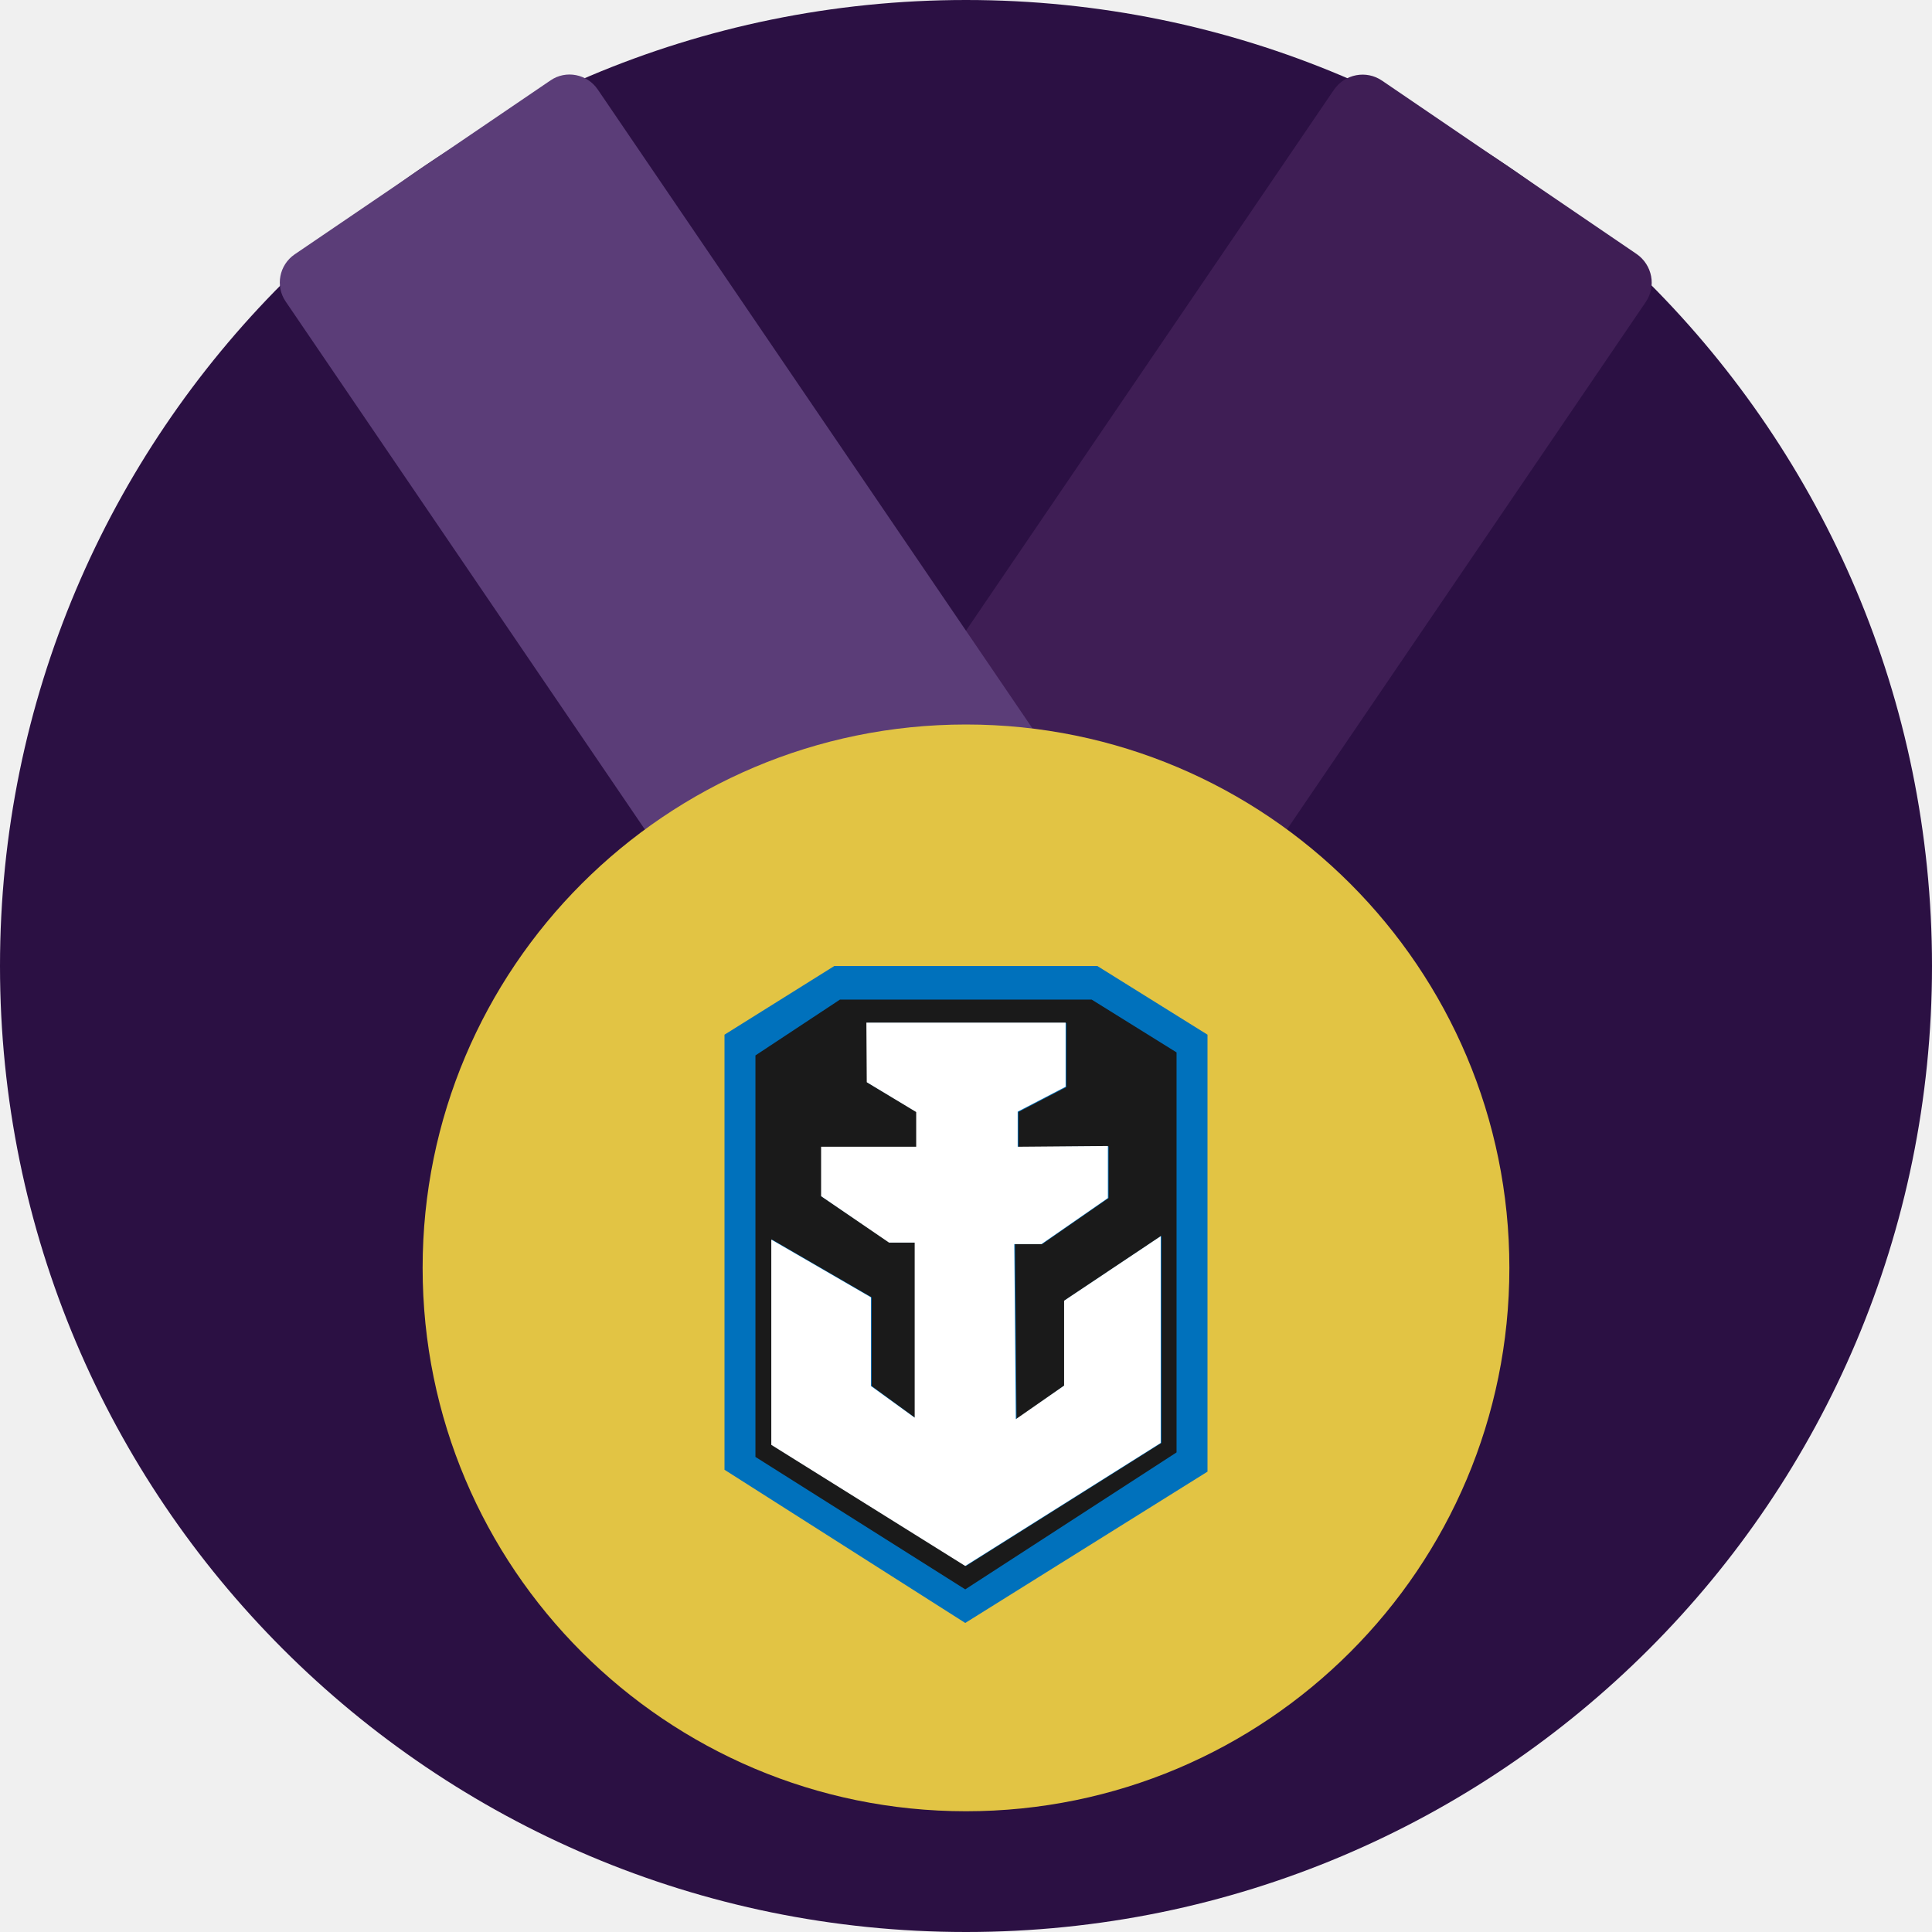
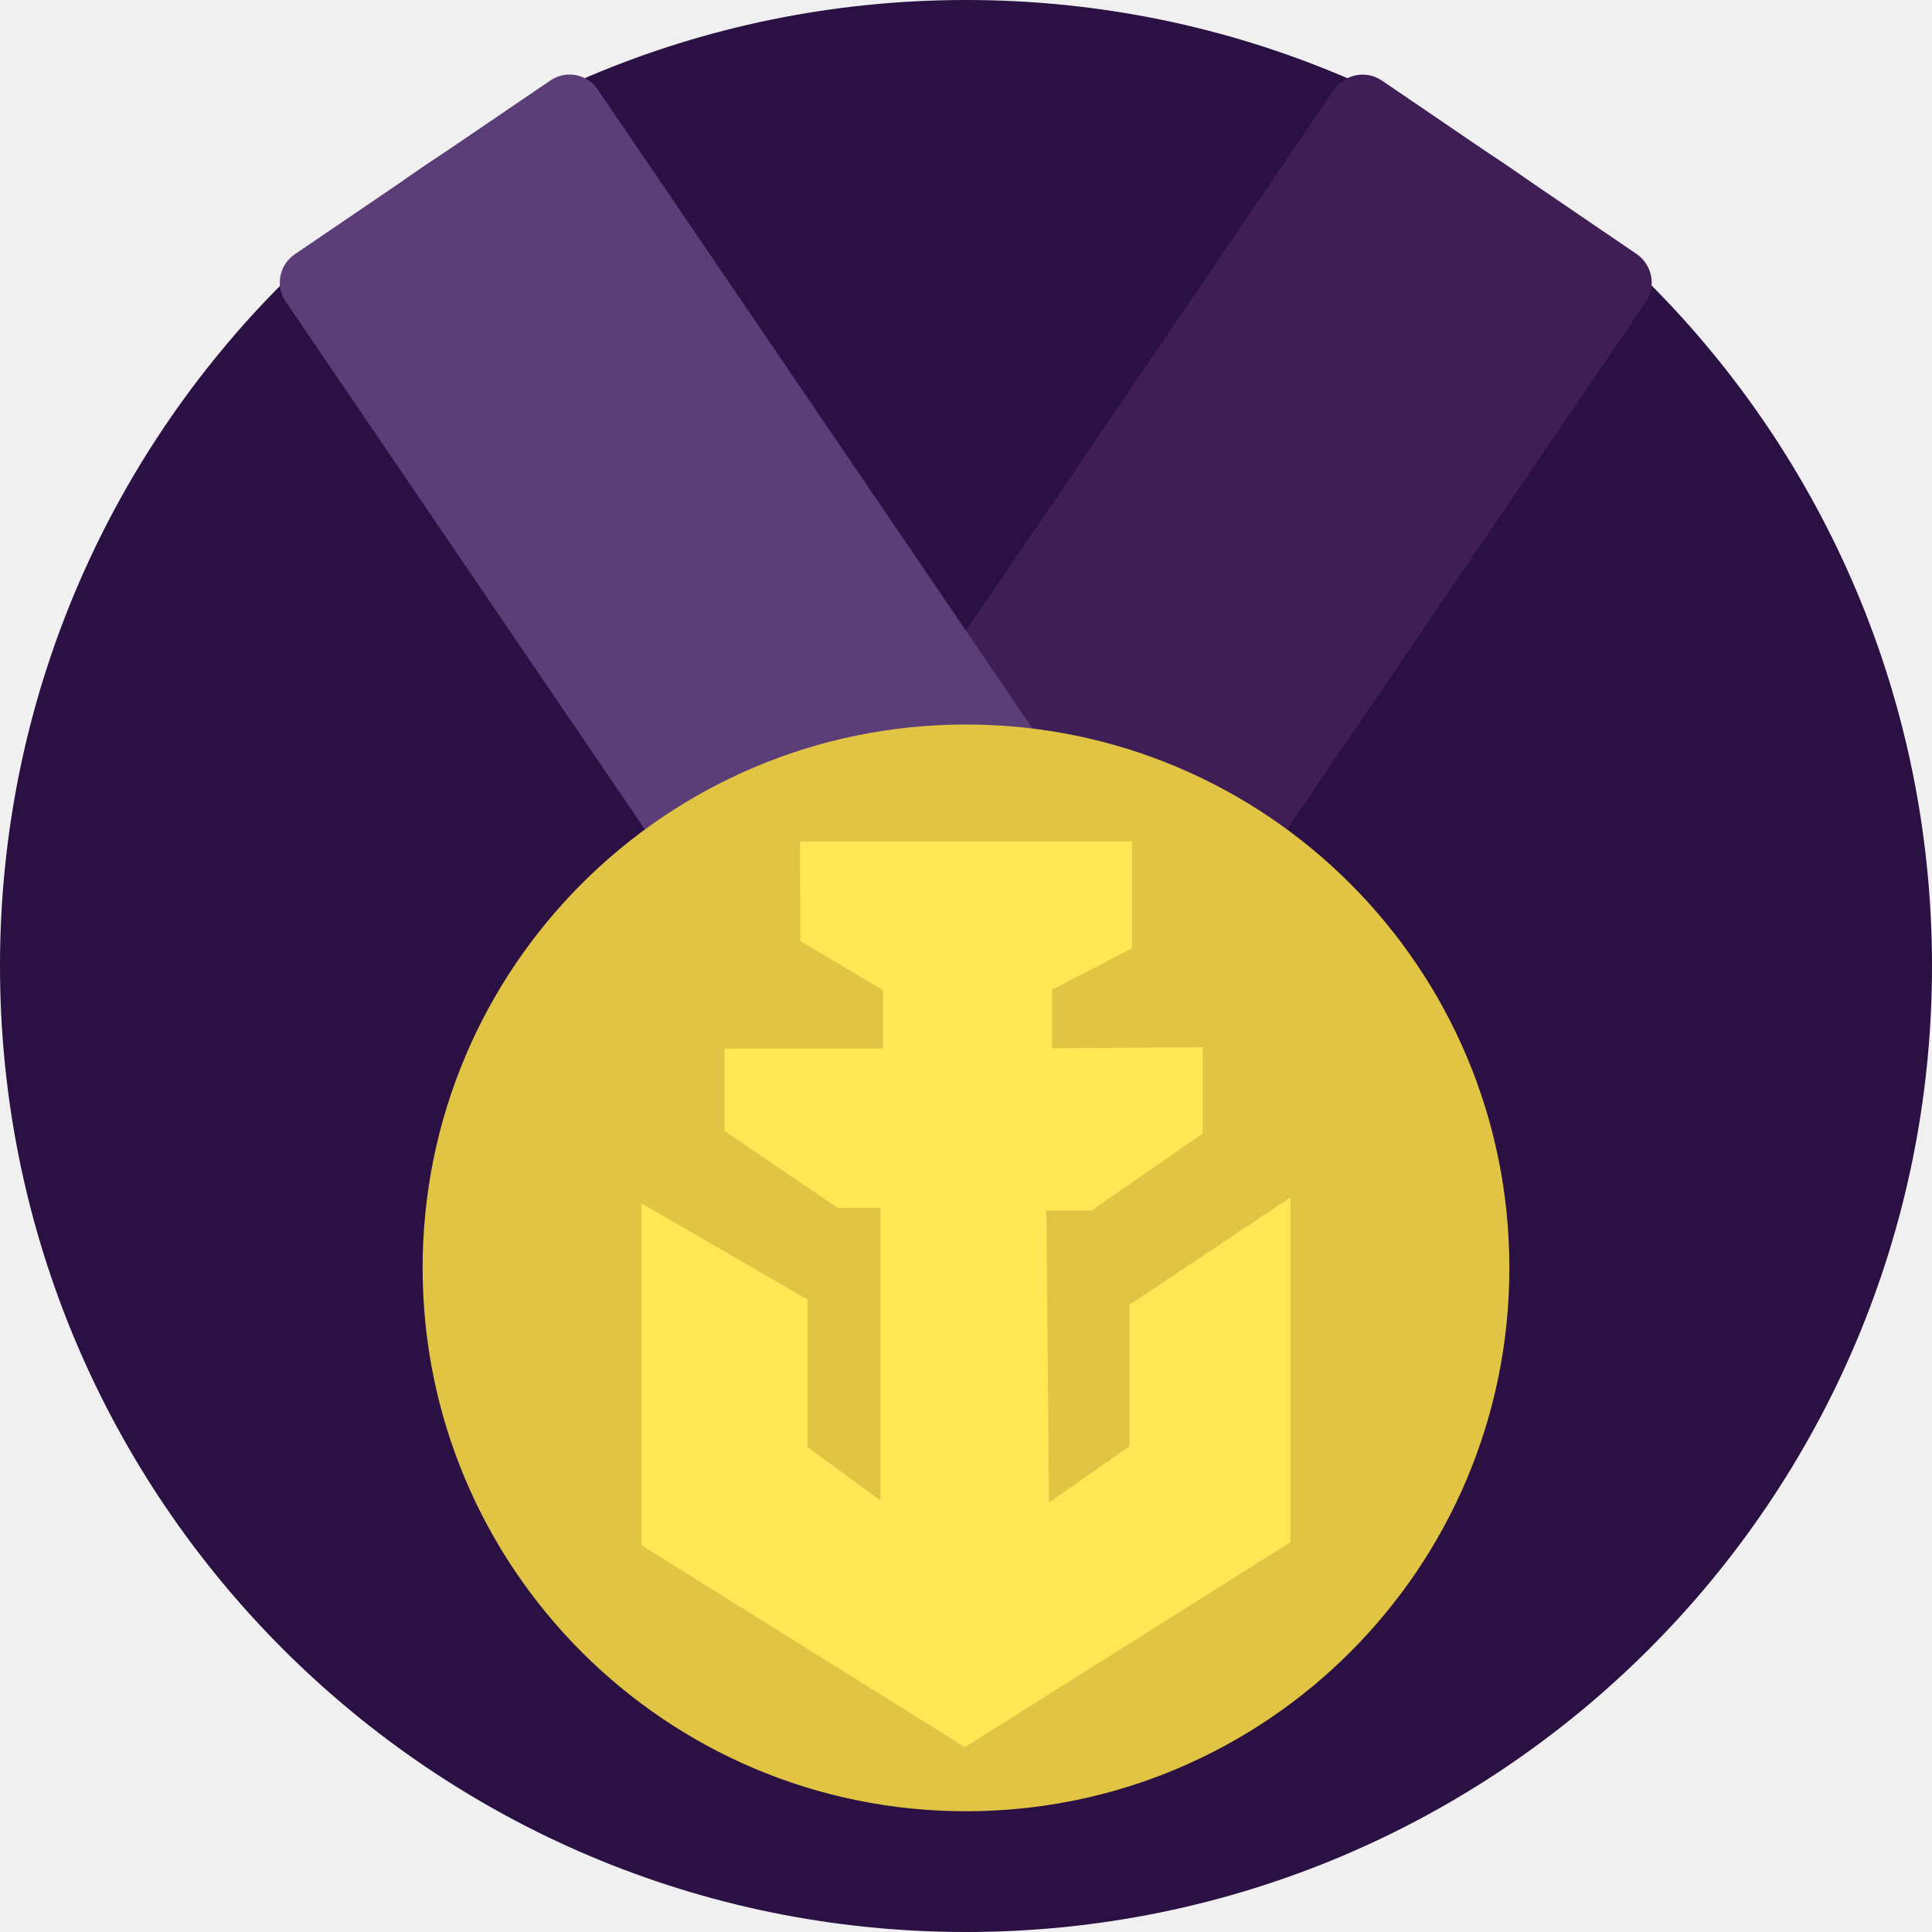
<svg xmlns="http://www.w3.org/2000/svg" version="1.1" x="0px" y="0px" viewBox="0 0 512 512" style="enable-background:new 0 0 512 512;" xml:space="preserve">
  <style type="text/css">
	.st0{fill:#2B1043;}
	.st1{fill:#3F1E55;}
	.st2{fill:#5B3D78;}
	.st3{fill:#E2C444;}
- 	.st4{fill:#0071BC;}
- 	.st5{fill:#1A1A1A;}
- 	.st6{fill:#FFFFFF;}
+ 	.st4{fill:#FFE655;}
</style>
  <g id="Background">
    <circle class="st0" cx="256" cy="256" r="256" />
  </g>
  <g id="Medal">
    <path class="st1" d="M289.7,278.9l-67.4-45.9c-4.2-2.9-5.3-8.6-2.4-12.8L353.5,23.8c2.9-4.2,8.6-5.3,12.8-2.4l67.4,45.9   c4.2,2.9,5.3,8.6,2.4,12.8L302.5,276.5C299.7,280.7,293.9,281.8,289.7,278.9z" />
    <path class="st2" d="M209.6,276.7L75.7,79.9c-2.8-4.1-1.7-9.7,2.4-12.5l67.8-46.1c4.1-2.8,9.7-1.7,12.5,2.4l133.9,196.8   c2.8,4.1,1.7,9.7-2.4,12.5L222.1,279C218,281.9,212.4,280.8,209.6,276.7z" />
    <circle class="st3" cx="256" cy="336" r="144" />
  </g>
  <g id="WoWs_Logo">
-     <path class="st4" d="M290.8,256h-69.7L192,274.2v115.3l63.8,40.6l64.2-40.1V274.2L290.8,256z M282.4,344.7v22.5l-12.8,9l-0.4-46.4   h7.2l17.6-12.2v-13.7l-23.9,0.2l0-9.3l12.7-6.6v-17H230l0.1,15.8l13.1,7.8v9.3H218V317l18,12.2h6.8v46.5l-11.6-8.5v-23.5   l-26.4-15.3v54.4l51.4,32.1l51.8-32.6v-54.8L282.4,344.7z" />
-     <path class="st5" d="M289.3,264.9h-66.7l-22.4,14.8v106.4l55.6,35.1l56-36.3v-106L289.3,264.9z M307.8,382.4L256,415l-51.4-32.1   v-54.4l26.4,15.3v23.5l11.6,8.5v-46.5h-6.8l-18-12.2v-13.1H243v-9.3l-13.1-7.8l-0.1-15.8h52.8v17l-12.7,6.6l0,9.3l23.9-0.2v13.7   l-17.6,12.2H269l0.4,46.4l12.8-9v-22.5l25.6-17.1V382.4z" />
-     <polygon class="st6" points="307.6,327.6 307.6,382.4 255.8,415 204.4,382.9 204.4,328.5 230.8,343.8 230.8,367.3 242.4,375.7    242.4,329.3 235.6,329.3 217.6,317 217.6,303.9 242.8,303.9 242.8,294.7 229.7,286.8 229.6,271 282.4,271 282.4,288 269.7,294.6    269.7,303.9 293.6,303.7 293.6,317.5 276,329.7 268.8,329.7 269.2,376.1 282,367.2 282,344.7  " />
+     <polygon class="st4" points="342,317.3 342,408.7 255.7,463 170,409.5 170,318.9 214,344.4 214,383.5 233.3,397.6 233.3,320.1    222,320.1 192,299.7 192,277.9 234,277.9 234,262.4 212.1,249.4 212,223 300,223 300,251.3 278.8,262.3 278.8,277.8 318.7,277.5    318.7,300.4 289.3,320.8 277.3,320.8 278,398.2 299.3,383.3 299.3,345.8  " />
  </g>
</svg>
